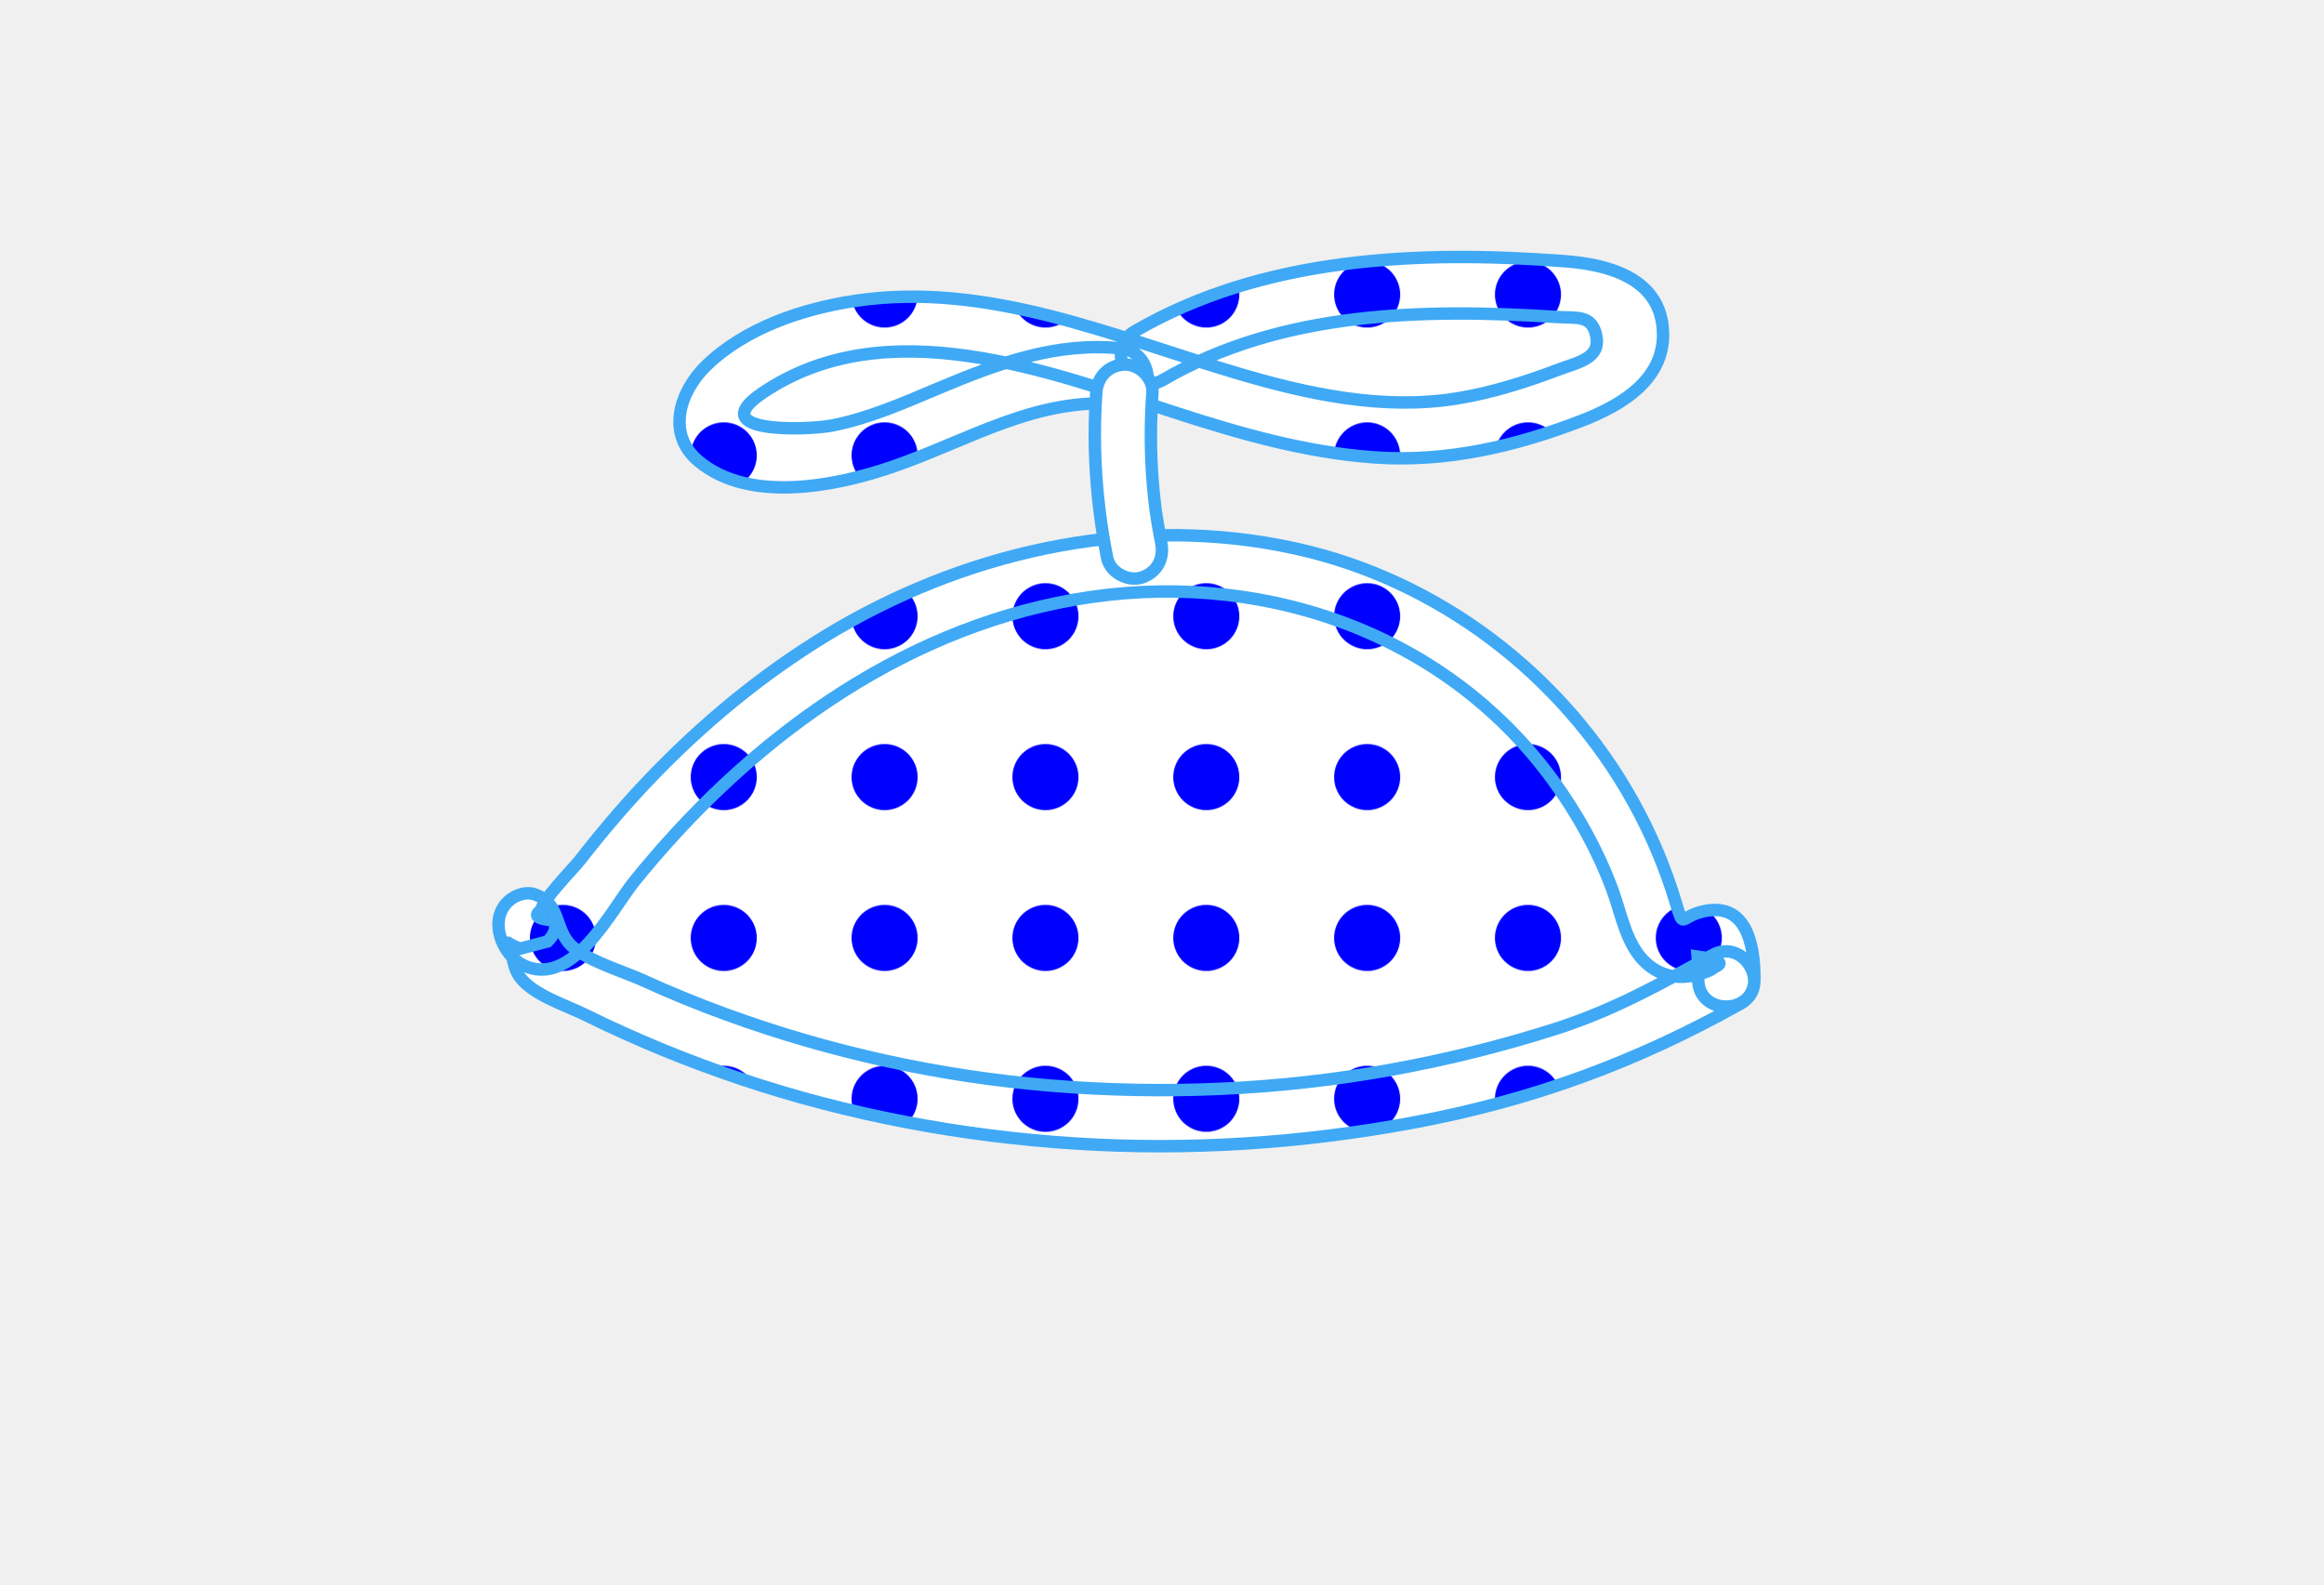
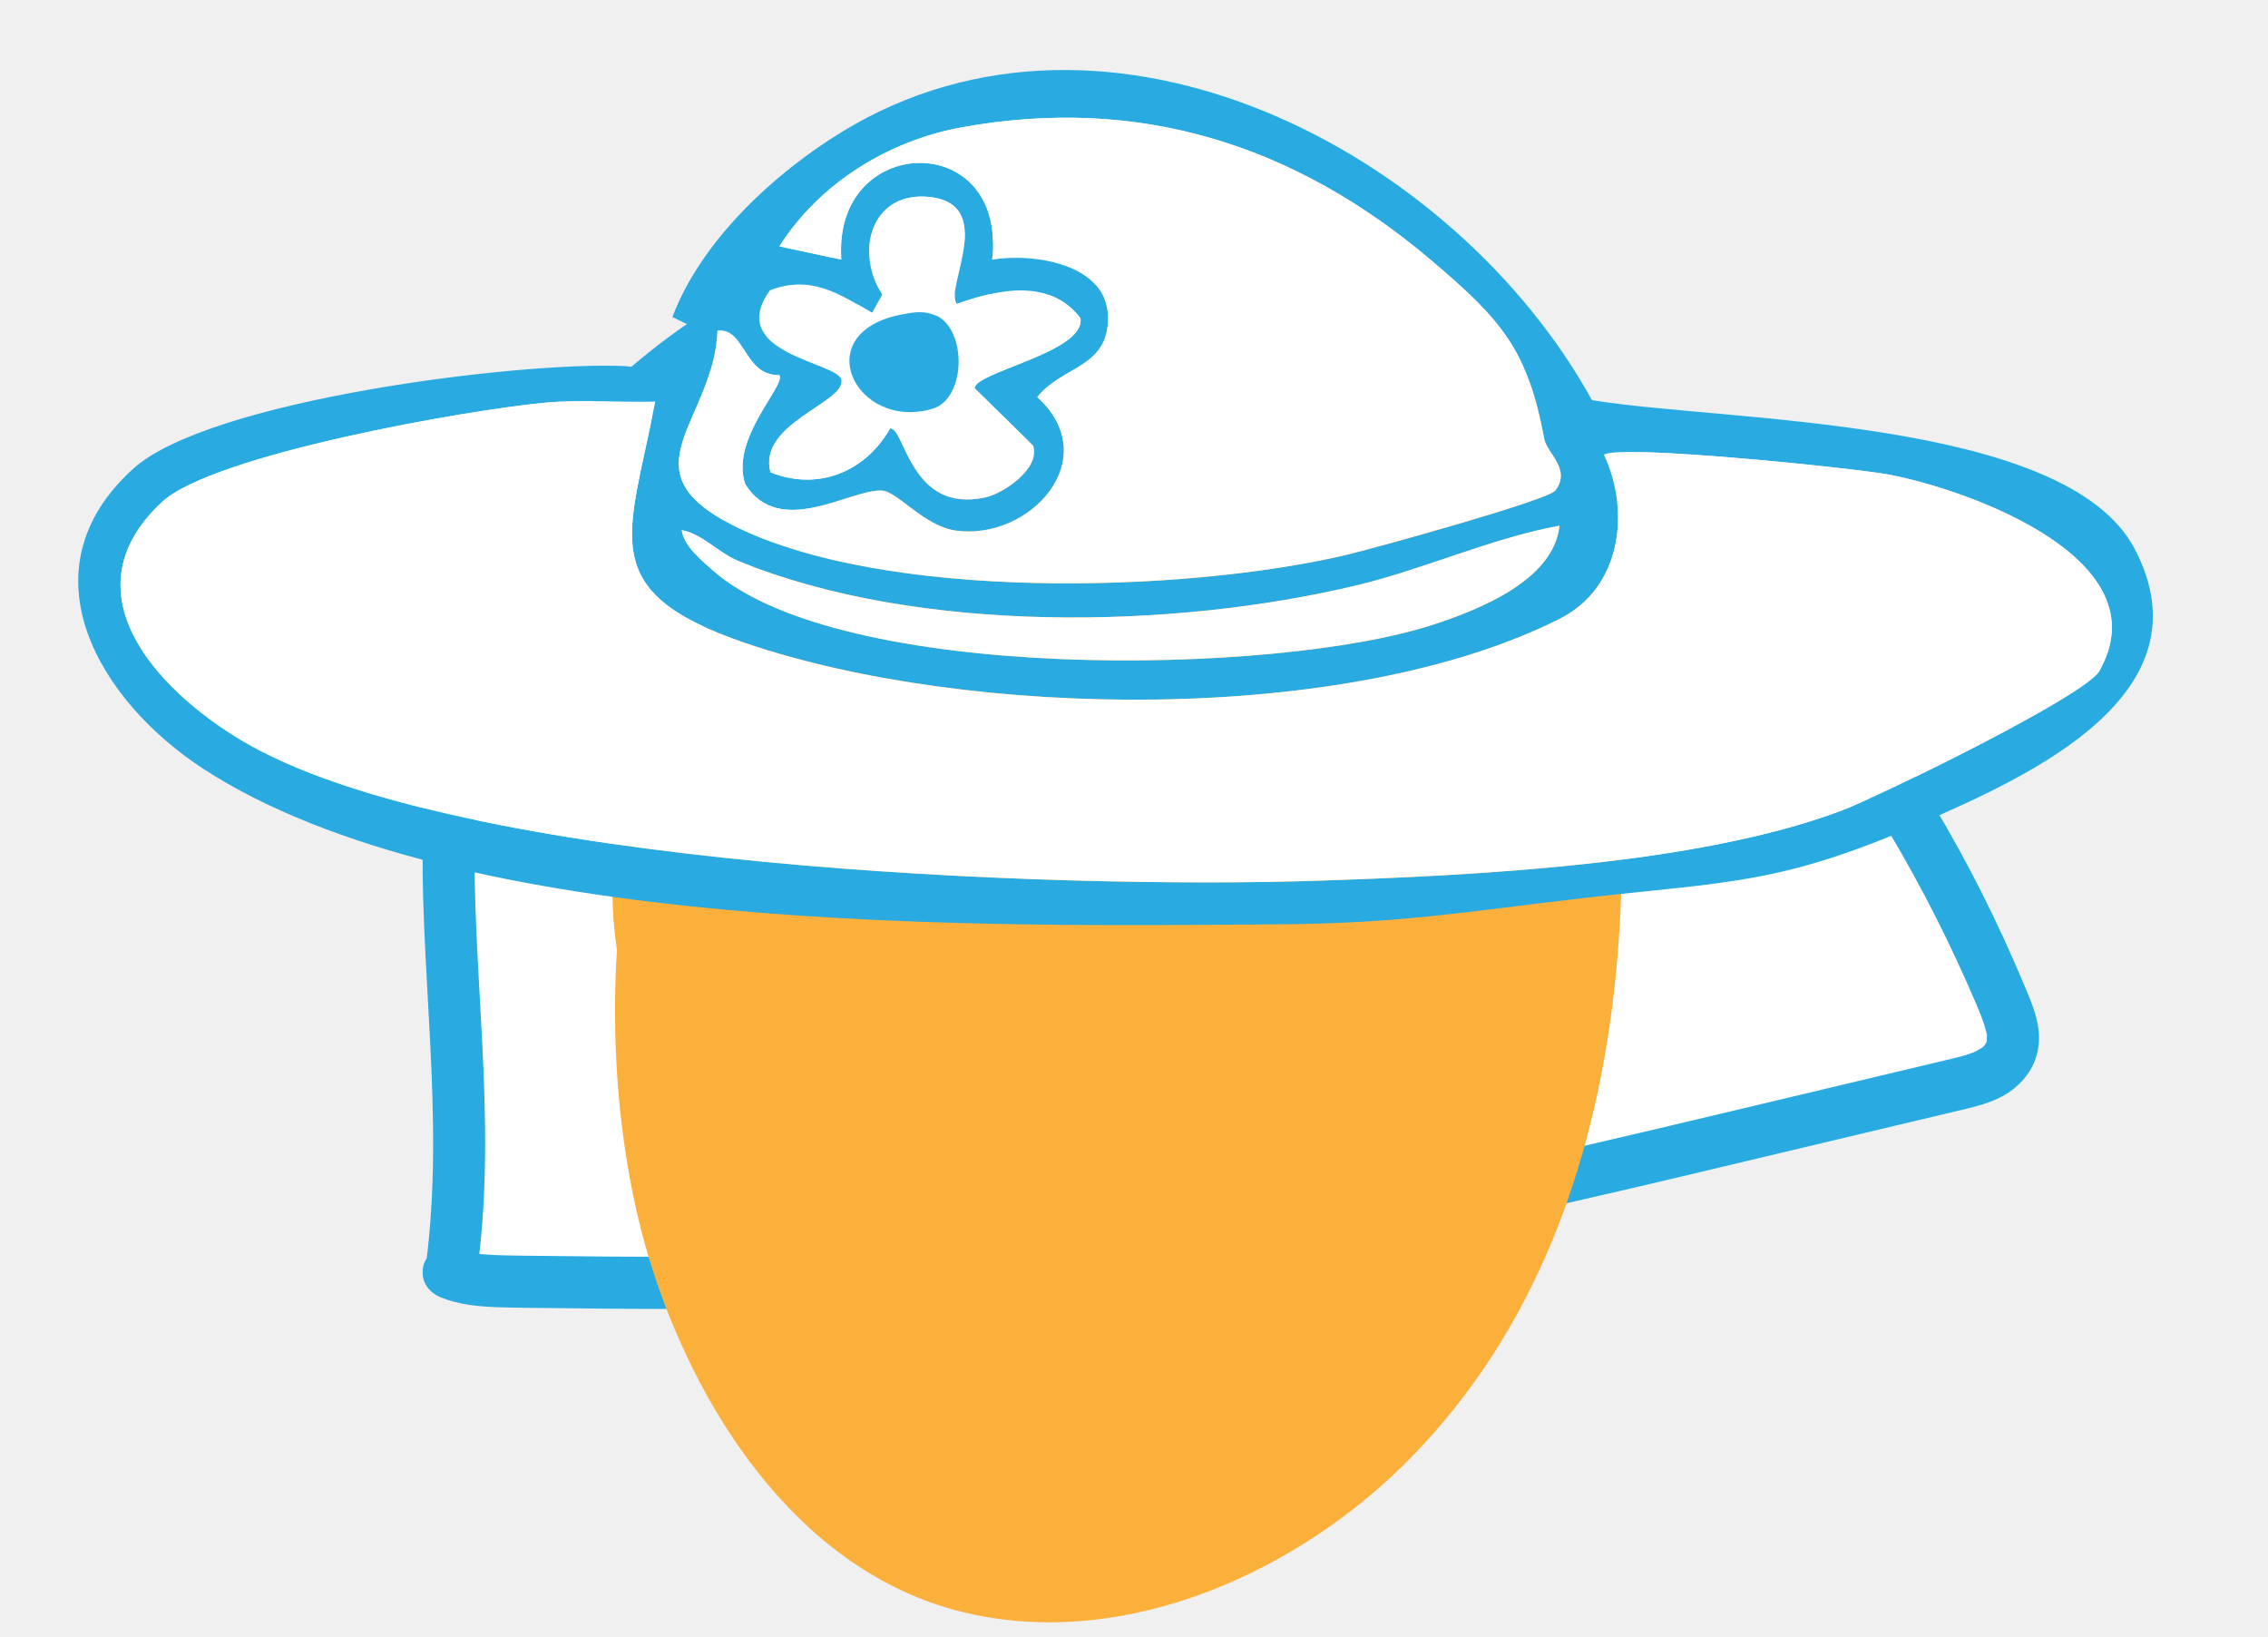
- <svg xmlns="http://www.w3.org/2000/svg" id="Layer_1" data-name="Layer 1" viewBox="0 0 144.486 98.522">
+ <svg xmlns="http://www.w3.org/2000/svg" id="Layer_1" data-name="Layer 1" viewBox="0 0 129.652 93.541">
  <defs>
    <style>
      .cls-1 {
-         fill: none;
+         fill: #fff;
      }

      .cls-2 {
-         fill: url(#New_Pattern);
-         stroke: #3fa9f5;
-         stroke-miterlimit: 10;
-         stroke-width: .772px;
+         fill: #29abe2;
      }

      .cls-3 {
-         fill: blue;
-       }
- 
-       .cls-4 {
-         fill: #fff;
+         fill: #fbb03b;
      }
    </style>
-     <pattern id="New_Pattern" data-name="New Pattern" x="0" y="0" width="10" height="10" patternTransform="translate(-420 -476.6865)" patternUnits="userSpaceOnUse" viewBox="0 0 10 10">
-       <g>
-         <rect class="cls-1" width="10" height="10" />
-         <rect class="cls-4" width="10" height="10" />
-         <circle class="cls-3" cx="5" cy="5" r="2.053" />
-       </g>
-     </pattern>
  </defs>
  <g>
-     <path class="cls-2" d="M107.329,60.891c-2.196,1.183-3.991,2.542-6.325,3.423-21.669,8.175-47.134,6.777-67.299-4.613-1.437-6.24-1.647,2.243,2.08-2.965,5.585-7.805,12.876-14.578,21.664-18.435,8.788-3.857,19.155-4.575,27.986-.818,8.109,3.45,14.537,10.637,17.066,19.079,1.848,6.171,5.021-2.11,4.83,4.329l-0.0 0Z" />
-     <path class="cls-2" d="M106.448,59.384c-3.195,1.793-6.2,3.448-9.713,4.572-3.364,1.076-6.799,1.927-10.275,2.555-6.973,1.261-14.121,1.56-21.181.976-6.87-.569-13.681-2.065-20.156-4.431-1.748-.638-3.471-1.342-5.162-2.117-1.225-.562-3.774-1.296-4.624-2.345-.844-1.042-.542-2.428-2.062-2.983-.579-.212-1.276.042-1.698.449-1.2,1.159-.386,3.277.943,3.936,3.056,1.515,5.504-3.451,6.908-5.19,6.94-8.593,16.28-15.566,27.346-17.522,11.266-1.992,22.927,1.845,29.78,11.231,1.517,2.078,2.788,4.371,3.685,6.784.564,1.516.856,3.473,2.138,4.606.826.73,1.835.966,2.903.743.281-.059,1.138-.28,1.28-.513.683-.253.345-.475-1.012-.665.046.473.057.948.035,1.423-.016,2.247,3.475,2.249,3.491,0,.016-2.187-.515-4.954-3.343-4.193-1.297.349-1.041,1.083-1.549-.601-.655-2.173-1.554-4.293-2.657-6.276-4.402-7.911-12.134-13.773-20.987-15.724-9.682-2.134-19.886.003-28.383,4.941-4.123,2.396-7.892,5.433-11.229,8.834-1.732,1.766-3.345,3.642-4.863,5.595-.371.477-2.437,2.578-2.399,3.1-.534.364-.276.581.776.65.187.427.055.863-.396,1.309l-1.698.449c-1.229-.448-.743-.739-.505.455.094.471.203.938.493,1.326.821,1.103,2.839,1.733,4.048,2.33,3.138,1.55,6.394,2.885,9.711,3.998,6.677,2.242,13.671,3.546,20.697,4.002,7.051.457,14.15-.005,21.095-1.301,7.363-1.374,13.831-3.744,20.325-7.389,1.96-1.1.201-4.117-1.762-3.015l.001-0Z" />
+     <path class="cls-1" d="M25.836,72.275c.921-6.965.039-14.024-.165-21.047-.203-7.023.357-14.349,3.844-20.449,1.67-2.923,3.956-5.454,6.443-7.723,2.666-2.432,5.622-4.612,8.977-5.94,5.335-2.111,11.264-1.931,16.994-1.633,4.836.252,9.717.576,14.359,1.955,6.465,1.921,12.186,5.817,17.23,10.294,9.143,8.116,16.403,18.341,21.051,29.648.366.891.718,1.902.345,2.79-.455,1.085-1.759,1.486-2.904,1.758-4.458,1.06-8.915,2.12-13.373,3.18-6.271,1.491-12.544,2.983-18.873,4.2-13.092,2.518-26.412,3.855-39.743,3.99-3.58.036-7.16-.014-10.739-.065-1.234-.017-2.502-.041-3.644-.508" />
+     <path class="cls-2" d="M27.324,72.275c.554-4.24.452-8.524.238-12.783-.206-4.091-.516-8.184-.421-12.284.022-.944.065-1.888.134-2.83.034-.47.075-.94.123-1.409.024-.234.05-.468.077-.702.013-.108.026-.215.04-.323.007-.054.014-.108.021-.161.025-.196.011-.019-.01.073.105-.452.137-.932.217-1.39.08-.46.169-.919.267-1.376.196-.91.428-1.812.703-2.701.137-.443.284-.883.443-1.319.079-.218.161-.435.246-.651.039-.1.079-.199.119-.298.02-.05.041-.099.061-.149.074-.181.029-.008-.025.059.131-.164.195-.445.283-.636.098-.211.198-.421.301-.629.208-.418.427-.831.659-1.236.466-.816.982-1.603,1.536-2.362.064-.088.128-.175.193-.262.043-.058.087-.115.131-.173.021-.028.135-.175.016-.021-.123.159.084-.107.117-.148.079-.099.158-.198.238-.296.297-.365.602-.723.915-1.075,1.25-1.407,2.612-2.717,4.037-3.947.356-.307.717-.609,1.083-.904.099-.079.198-.158.297-.237.042-.033.307-.24.149-.117s.108-.082.151-.114c.101-.076.202-.152.304-.227.755-.556,1.534-1.081,2.338-1.563.803-.481,1.631-.919,2.485-1.303.115-.052.231-.101.346-.152.155-.068-.102.045-.106.045.036.003.116-.048.15-.061.225-.091.451-.178.679-.261.458-.167.922-.319,1.391-.456.934-.273,1.885-.488,2.844-.653.24-.041.481-.08.722-.115.055-.008.403-.057.193-.028-.203.028-.011.002.026-.003.075-.009.149-.019.224-.028.486-.058.973-.105,1.462-.143,3.97-.309,7.982-.053,11.948.205,1.032.067,2.063.146,3.092.245.514.05,1.028.105,1.54.167.138.017.276.034.414.051.056.007.411.053.215.028s.159.023.215.031c.137.02.275.04.412.06,2.013.304,4.01.733,5.951,1.352.881.281,1.751.599,2.607.95.064.026.135.051.197.082-.004-.002-.265-.113-.11-.046.098.042.196.084.294.127.212.092.423.187.633.283.42.193.837.393,1.25.601,1.673.841,3.286,1.798,4.84,2.842.772.519,1.531,1.058,2.276,1.616.172.129.343.259.514.389.041.031.083.073.128.098-.005-.003-.22-.171-.089-.068.113.088.226.176.338.265.365.288.728.581,1.087.877,1.419,1.17,2.792,2.396,4.122,3.666,2.635,2.516,5.097,5.212,7.368,8.06.131.164.261.329.391.495.065.083.13.166.194.248.032.041.062.085.097.124-.235-.271-.059-.076-.008-.01.277.361.552.725.823,1.09.542.732,1.073,1.472,1.59,2.222,1.035,1.499,2.02,3.032,2.952,4.597,1.865,3.132,3.507,6.388,4.941,9.739.066.154-.047-.111-.048-.114.018.049.041.097.061.145.041.097.081.194.121.291.099.24.198.48.284.725.075.214.142.431.192.652.012.055.022.11.034.164.048.23-.051-.034-.009-.067-.019.015.003.339.005.38.01.165.002-.115.022-.128-.015.009-.031.138-.036.158-.005.019-.056.143-.048.157-.006-.011.131-.256.057-.136-.03.049-.146.203-.149.252.001-.012.21-.231.106-.139-.04.035-.074.083-.112.121-.044.044-.264.221-.066.075.202-.148-.039.023-.088.055-.084.054-.17.104-.259.15-.058.03-.366.166-.137.074.231-.093-.055.019-.11.04-.084.031-.168.059-.253.087-.197.064-.397.119-.598.171-.482.123-.967.233-1.451.348-1.054.251-2.107.501-3.161.752-4.197.998-8.394,2.001-12.593,2.993-4.155.981-8.316,1.941-12.499,2.797-4.17.854-8.364,1.596-12.576,2.213-.526.077-1.052.152-1.579.226-.243.034-.486.067-.729.1-.049.007-.31.039-.106.015.19-.023-.015.002-.045.006-.142.019-.284.038-.426.056-1.054.139-2.11.27-3.166.393-2.112.247-4.228.463-6.346.649-4.237.372-8.485.623-12.736.752-4.301.13-8.604.113-12.906.058-1.014-.013-2.029-.016-3.042-.046-.244-.007-.489-.018-.733-.036-.112-.008-.224-.018-.336-.029-.056-.006-.112-.013-.167-.019-.176-.018.116.011.118.016-.034-.061-.567-.108-.656-.131-.253-.064-.5-.145-.742-.242-.337-.133-.848-.025-1.147.15-.309.181-.603.535-.684.889-.195.858.262,1.523,1.04,1.831,1.008.399,2.119.506,3.195.543,1.071.037,2.145.037,3.217.051,2.206.028,4.412.05,6.618.043,4.345-.013,8.69-.147,13.027-.412,4.307-.263,8.605-.651,12.89-1.163,4.396-.526,8.777-1.173,13.135-1.953,4.28-.766,8.534-1.668,12.774-2.633,4.262-.97,8.511-1.993,12.764-3.005,2.148-.511,4.296-1.022,6.443-1.532,1.061-.252,2.124-.5,3.184-.757.818-.199,1.689-.457,2.384-.945,1.022-.716,1.666-1.748,1.686-3.022.017-1.087-.426-2.092-.839-3.071-.757-1.798-1.566-3.572-2.445-5.313-1.674-3.314-3.577-6.513-5.689-9.566-2.163-3.128-4.538-6.117-7.106-8.922-2.518-2.752-5.226-5.341-8.114-7.703-2.987-2.442-6.172-4.664-9.632-6.385-3.658-1.819-7.526-3.005-11.565-3.602-4.198-.62-8.468-.847-12.707-.967-4.07-.115-8.24.045-12.165,1.224-3.882,1.167-7.283,3.375-10.337,5.998-2.963,2.545-5.714,5.467-7.676,8.864-1.951,3.377-3.073,7.178-3.614,11.024-.56,3.981-.595,7.986-.425,11.996.184,4.335.549,8.665.511,13.006-.018,2.111-.136,4.221-.409,6.315-.046.349.199.816.436,1.052.258.258.682.453,1.052.436.385-.017.784-.144,1.052-.436.286-.311.382-.637.436-1.052h0Z" />
  </g>
-   <g>
-     <path class="cls-2" d="M71.411,22.119c7.579-4.623,17.021-4.591,25.887-4.133,1.674.087,3.713.442,4.269,2.023.359,1.02-.118,2.186-.899,2.934-.781.748-1.815,1.163-2.828,1.542-2.51.941-5.081,1.778-7.742,2.109-5.106.635-10.253-.623-15.159-2.173-4.907-1.55-9.764-3.413-14.871-4.043-5.107-.63-10.632.126-14.653,3.336-1.064.849-2.034,2.45-1.107,3.447.209.225.487.372.766.499,3.88,1.772,8.424.406,12.355-1.249,3.931-1.655,8.038-3.634,12.258-3.009" />
-     <path class="cls-2" d="M72.292,23.626c7.368-4.298,16.233-4.451,24.53-3.918,1.199.077,2.141-.15,2.416,1.148.303,1.431-1.123,1.66-2.334,2.119-2.024.767-4.135,1.438-6.276,1.789-4.629.757-9.316-.258-13.745-1.573-7.713-2.291-15.439-5.701-23.666-4.495-3.268.479-6.867,1.678-9.295,4.024-1.671,1.615-2.515,4.258-.496,5.948,3.182,2.663,8.63,1.541,12.139.325,4.68-1.623,8.985-4.37,14.122-3.845,2.233.229,2.217-3.265,0-3.491-4.016-.411-7.668.94-11.312,2.471-2.155.905-4.325,1.871-6.632,2.323-1.555.305-8.073.51-4.346-2.016,7.682-5.205,17.733-1.361,25.607,1.196,4.069,1.321,8.207,2.513,12.495,2.808,4.431.305,8.687-.688,12.804-2.271,2.565-.986,5.387-2.666,5.067-5.84-.311-3.087-3.463-3.891-6.073-4.088-9.034-.683-18.765-.297-26.768,4.371-1.94,1.131-.184,4.15,1.762,3.015h0v-0Z" />
-   </g>
-   <path class="cls-2" d="M68.158,24.409c-.245,3.44.004,6.894.675,10.276.178.897,1.296,1.495,2.147,1.219.954-.309,1.41-1.186,1.219-2.147-.08-.403-.155-.807-.222-1.212-.036-.218-.069-.437-.103-.656-.054-.344.007.089-.04-.287-.097-.784-.172-1.571-.219-2.36-.096-1.61-.082-3.224.033-4.832.065-.913-.849-1.786-1.746-1.746-1.001.045-1.676.768-1.746,1.746h0Z" />
+   <path class="cls-3" d="M37.916,38.749c-4.17,8.347-4.011,17.984,1.45,25.765,6.141,8.751,15.471,10.545,25.64,10.325,5.188-.112,10.35.004,14.869-2.946,4.108-2.682,6.255-6.923,7.676-11.501,2.932-9.448,3.776-19.939,3.397-29.78l-23.161,3.135c1.668,8.441,2.126,17.565-.096,25.941-.836,3.152-2.295,5.946-4.697,7.896.984-.799-3.178,2.354-2.116,1.274-1.501.392-1.842.489-1.023.289.881.043,1.658.309,2.33.8-.749.653-3.087-7.349-3.16-7.949-.282-2.309-.057-6.757.286-8.908.211-1.319.701-3.346.996-4.258,1.155-3.571.777.185-.287-.325-.562.266-1.15.341-1.762.225-3.201-1.115-4.554-3.634-4.06-7.554.054-.239.115-.476.181-.712-1.057,1.05-1.361,1.312-.911.786-5.205,3.655-7.635,10.312-4.23,16.133,3.012,5.149,10.895,7.908,16.133,4.23,8.626-6.057,15.918-16.127,10.152-26.885-4.333-8.084-14.355-11.15-22.878-8.664-17.721,5.168-20.136,31.777-15.315,46.579,2.781,8.538,8.695,17.441,18.004,19.558,9.171,2.086,19.019-2.433,25.368-8.944,14.058-14.415,13.451-37.426,9.824-55.782-2.578-13.046-23.671-10.083-23.161,3.135.186,4.835.16,9.75-.569,14.543-.325,2.135-.798,4.264-1.31,6.362-.203.831-.974,2.392-.863,3.218-.62,1.612.193,1.116,2.437-1.488,3.275-1.75,3.63-2.438,1.065-2.063-3.275-.463-7.133.889-9.944-.321.428.184.556.403.83.751-1.547-1.964-.228.119-.537-1.128-.453-1.83-.039,1.352-.009-.518.022-1.395.003.307-.186.684,2.845-5.694,1.517-12.771-4.23-16.133-5.226-3.056-13.275-1.489-16.133,4.23h0Z" />
+   <path class="cls-2" d="M38.466,21.427l1.022-2.799-1.049-.51c1.628-4.324,5.778-8.192,9.701-10.588,15.205-9.288,35.028,1.123,42.865,15.338,7.499,1.246,27.081.967,31.028,8.504,4.349,8.304-6.003,12.965-12.116,15.635-8.208,3.585-11.036,3.353-19.491,4.33-6.705.775-10.332,1.435-17.216,1.488-17.185.132-46.964.606-61.572-8.876-5.946-3.86-10.453-11.316-4.035-17.15,4.342-3.947,22.078-6.145,28.075-5.878.945.042,1.823.581,2.786.506ZM41.009,18.892c-.195,5.198-5.353,7.932.817,11.09,8.6,4.402,25.796,3.909,35.074,1.746,1.545-.36,11.686-3.164,12.018-3.7.917-1.211-.49-2.127-.642-2.95-.934-5.076-2.452-6.807-6.488-10.224-7.751-6.561-16.632-9.423-26.806-7.577-4.198.762-8.14,3.201-10.428,6.804l3.543.76c-.536-7.237,9.486-7.509,8.615.001,2.358-.397,6.595.241,6.63,3.277.034,2.922-2.576,2.756-4.044,4.573,3.877,3.526-.418,8.205-4.637,7.636-1.851-.249-3.342-2.246-4.258-2.292-1.799-.09-5.833,2.762-7.802-.36-.884-2.603,2.35-5.665,1.945-6.236-2.058.031-1.917-2.722-3.538-2.547ZM54.692,17.37c-.745-.833,2.451-5.882-1.779-6.129-3.15-.184-4.036,3.24-2.478,5.59l-.572,1.05c-1.913-1.09-3.486-2.182-5.844-1.296-2.601,3.6,3.843,4.1,4.08,5.101.312,1.317-4.807,2.486-4.055,5.308,2.687,1.074,5.417.005,6.844-2.517.855-.024,1.152,4.917,5.465,3.943,1.006-.227,3.13-1.628,2.706-2.95l-3.346-3.284c.001-.919,6.37-2.074,6.05-4.001-1.756-2.301-4.701-1.654-7.071-.815ZM37.458,22.949c-2.081.055-4.188-.126-6.271.063-4.432.403-19.014,2.961-21.937,5.686-5.482,5.11-.346,10.681,4.541,13.606,12.24,7.325,46.789,8.513,61.444,8.032,8.949-.294,21.686-.895,29.971-3.986,2.235-.834,13.998-6.584,14.803-8.002,3.615-6.368-7.369-10.323-11.983-11.216-2.012-.389-15.638-1.767-16.338-1.142,1.52,3.247,1.013,7.59-2.533,9.377-12.124,6.112-33.783,5.723-46.51,1.395-8.716-2.964-6.67-6.082-5.189-13.814ZM89.147,30.043c-3.936.733-7.689,2.469-11.547,3.399-10.537,2.539-25.14,2.799-35.342-1.358-1.217-.496-2.097-1.568-3.285-1.783.116.895,1.123,1.714,1.768,2.287,7.274,6.456,32.143,6.053,41.156,3.123,2.638-.857,6.94-2.554,7.251-5.667Z" />
+   <path class="cls-1" d="M37.458,22.949c-1.482,7.731-3.528,10.85,5.189,13.814,12.727,4.328,34.386,4.716,46.51-1.395,3.546-1.787,4.053-6.13,2.533-9.377.7-.625,14.326.753,16.338,1.142,4.614.893,15.598,4.848,11.983,11.216-.805,1.418-12.569,7.168-14.803,8.002-8.285,3.091-21.023,3.692-29.971,3.986-14.655.481-49.204-.706-61.444-8.032-4.887-2.925-10.023-8.496-4.541-13.606,2.923-2.725,17.505-5.283,21.937-5.686,2.083-.189,4.189-.008,6.271-.063Z" />
+   <path class="cls-1" d="M41.009,18.892c1.621-.175,1.48,2.578,3.538,2.547.405.572-2.829,3.634-1.945,6.236,1.969,3.123,6.003.271,7.802.36.917.046,2.408,2.042,4.258,2.292,4.219.569,8.514-4.11,4.637-7.636,1.468-1.817,4.078-1.651,4.044-4.573-.035-3.036-4.272-3.674-6.63-3.277.871-7.51-9.152-7.238-8.615-.001l-3.543-.76c2.287-3.603,6.23-6.042,10.428-6.804,10.174-1.846,19.055,1.015,26.806,7.577,4.036,3.417,5.554,5.148,6.488,10.224.151.823,1.559,1.739.642,2.95-.333.536-10.473,3.34-12.018,3.7-9.278,2.163-26.474,2.656-35.074-1.746-6.169-3.158-1.011-5.892-.817-11.09Z" />
+   <path class="cls-1" d="M54.692,17.37c2.37-.839,5.315-1.485,7.071.815.32,1.928-6.049,3.083-6.05,4.001l3.346,3.284c.424,1.323-1.7,2.724-2.706,2.95-4.313.973-4.61-3.967-5.465-3.943-1.427,2.522-4.157,3.591-6.844,2.517-.752-2.822,4.367-3.99,4.055-5.308-.238-1.002-6.681-1.501-4.08-5.101,2.358-.886,3.932.206,5.844,1.296l.572-1.05c-1.558-2.35-.671-5.773,2.478-5.59,4.23.247,1.034,5.295,1.779,6.129ZM51.521,17.977c-5.394,1.056-2.591,6.686,1.795,5.381,1.992-.592,1.966-4.826-.004-5.396-.607-.21-1.183-.104-1.791.015Z" />
+   <path class="cls-1" d="M89.147,30.043c-.311,3.113-4.614,4.81-7.251,5.667-9.013,2.93-33.881,3.333-41.156-3.123-.645-.572-1.652-1.392-1.768-2.287,1.188.214,2.068,1.287,3.285,1.783,10.203,4.157,24.805,3.897,35.342,1.358,3.858-.929,7.611-2.666,11.547-3.399Z" />
+   <path class="cls-2" d="M51.521,17.977c.608-.119,1.184-.225,1.791-.015,1.97.571,1.995,4.804.004,5.396-4.386,1.304-7.189-4.325-1.795-5.381Z" />
</svg>
